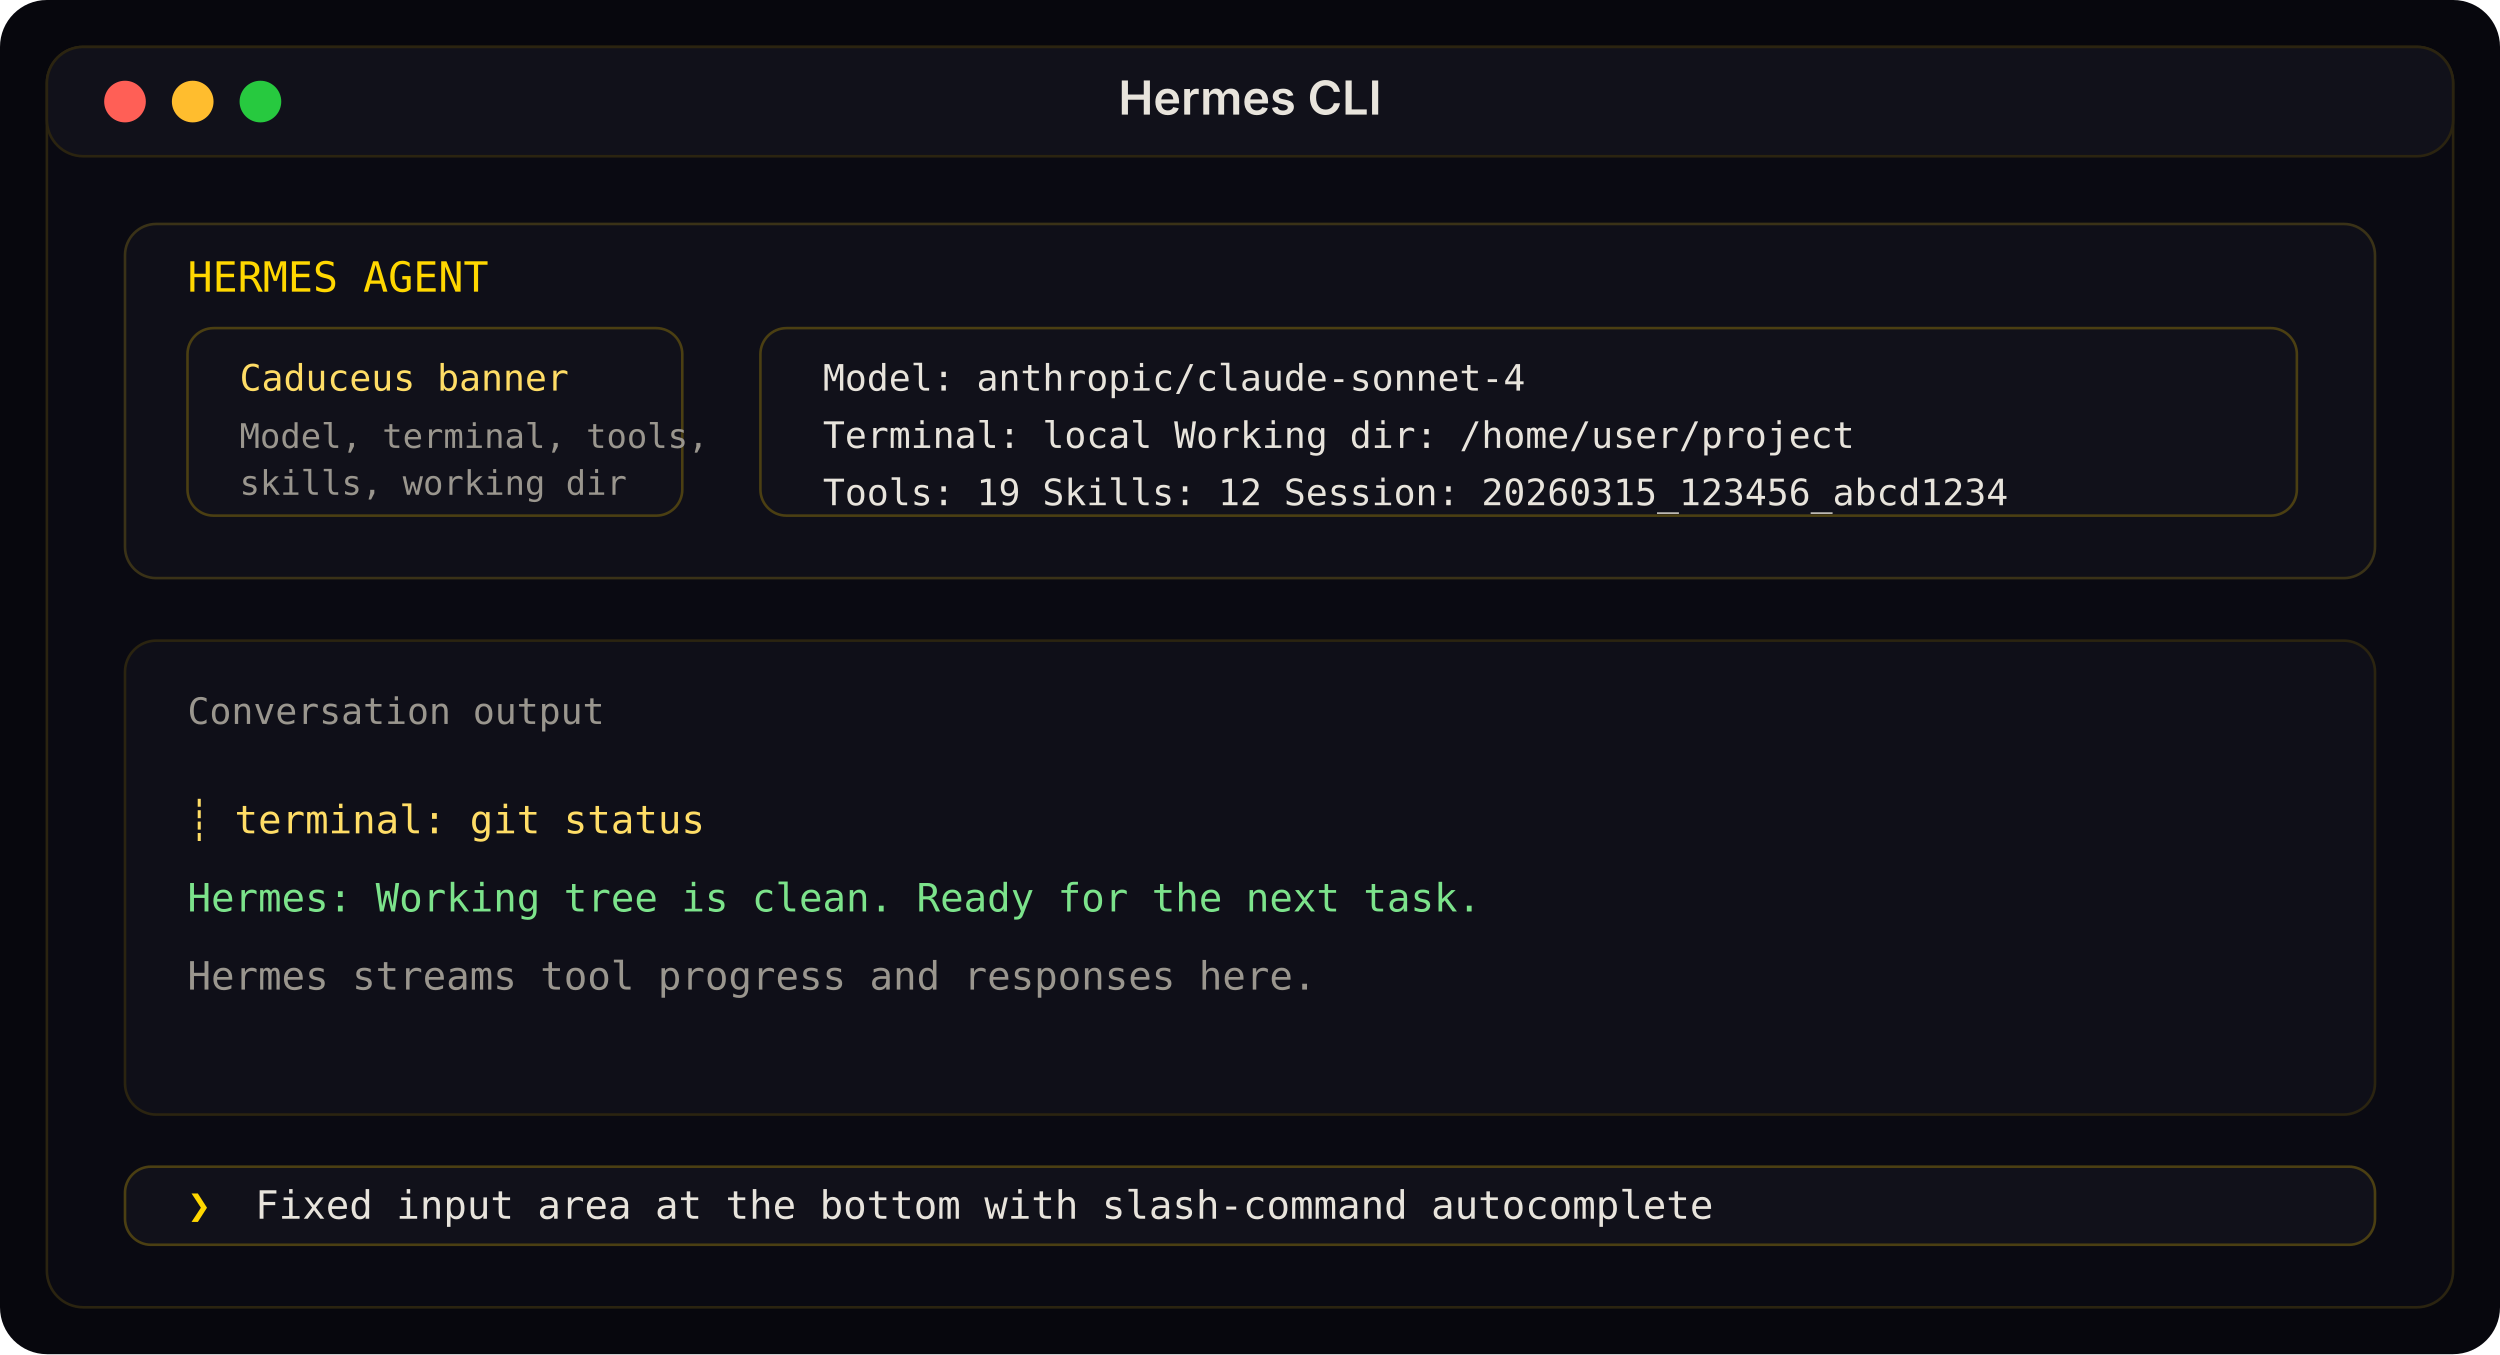
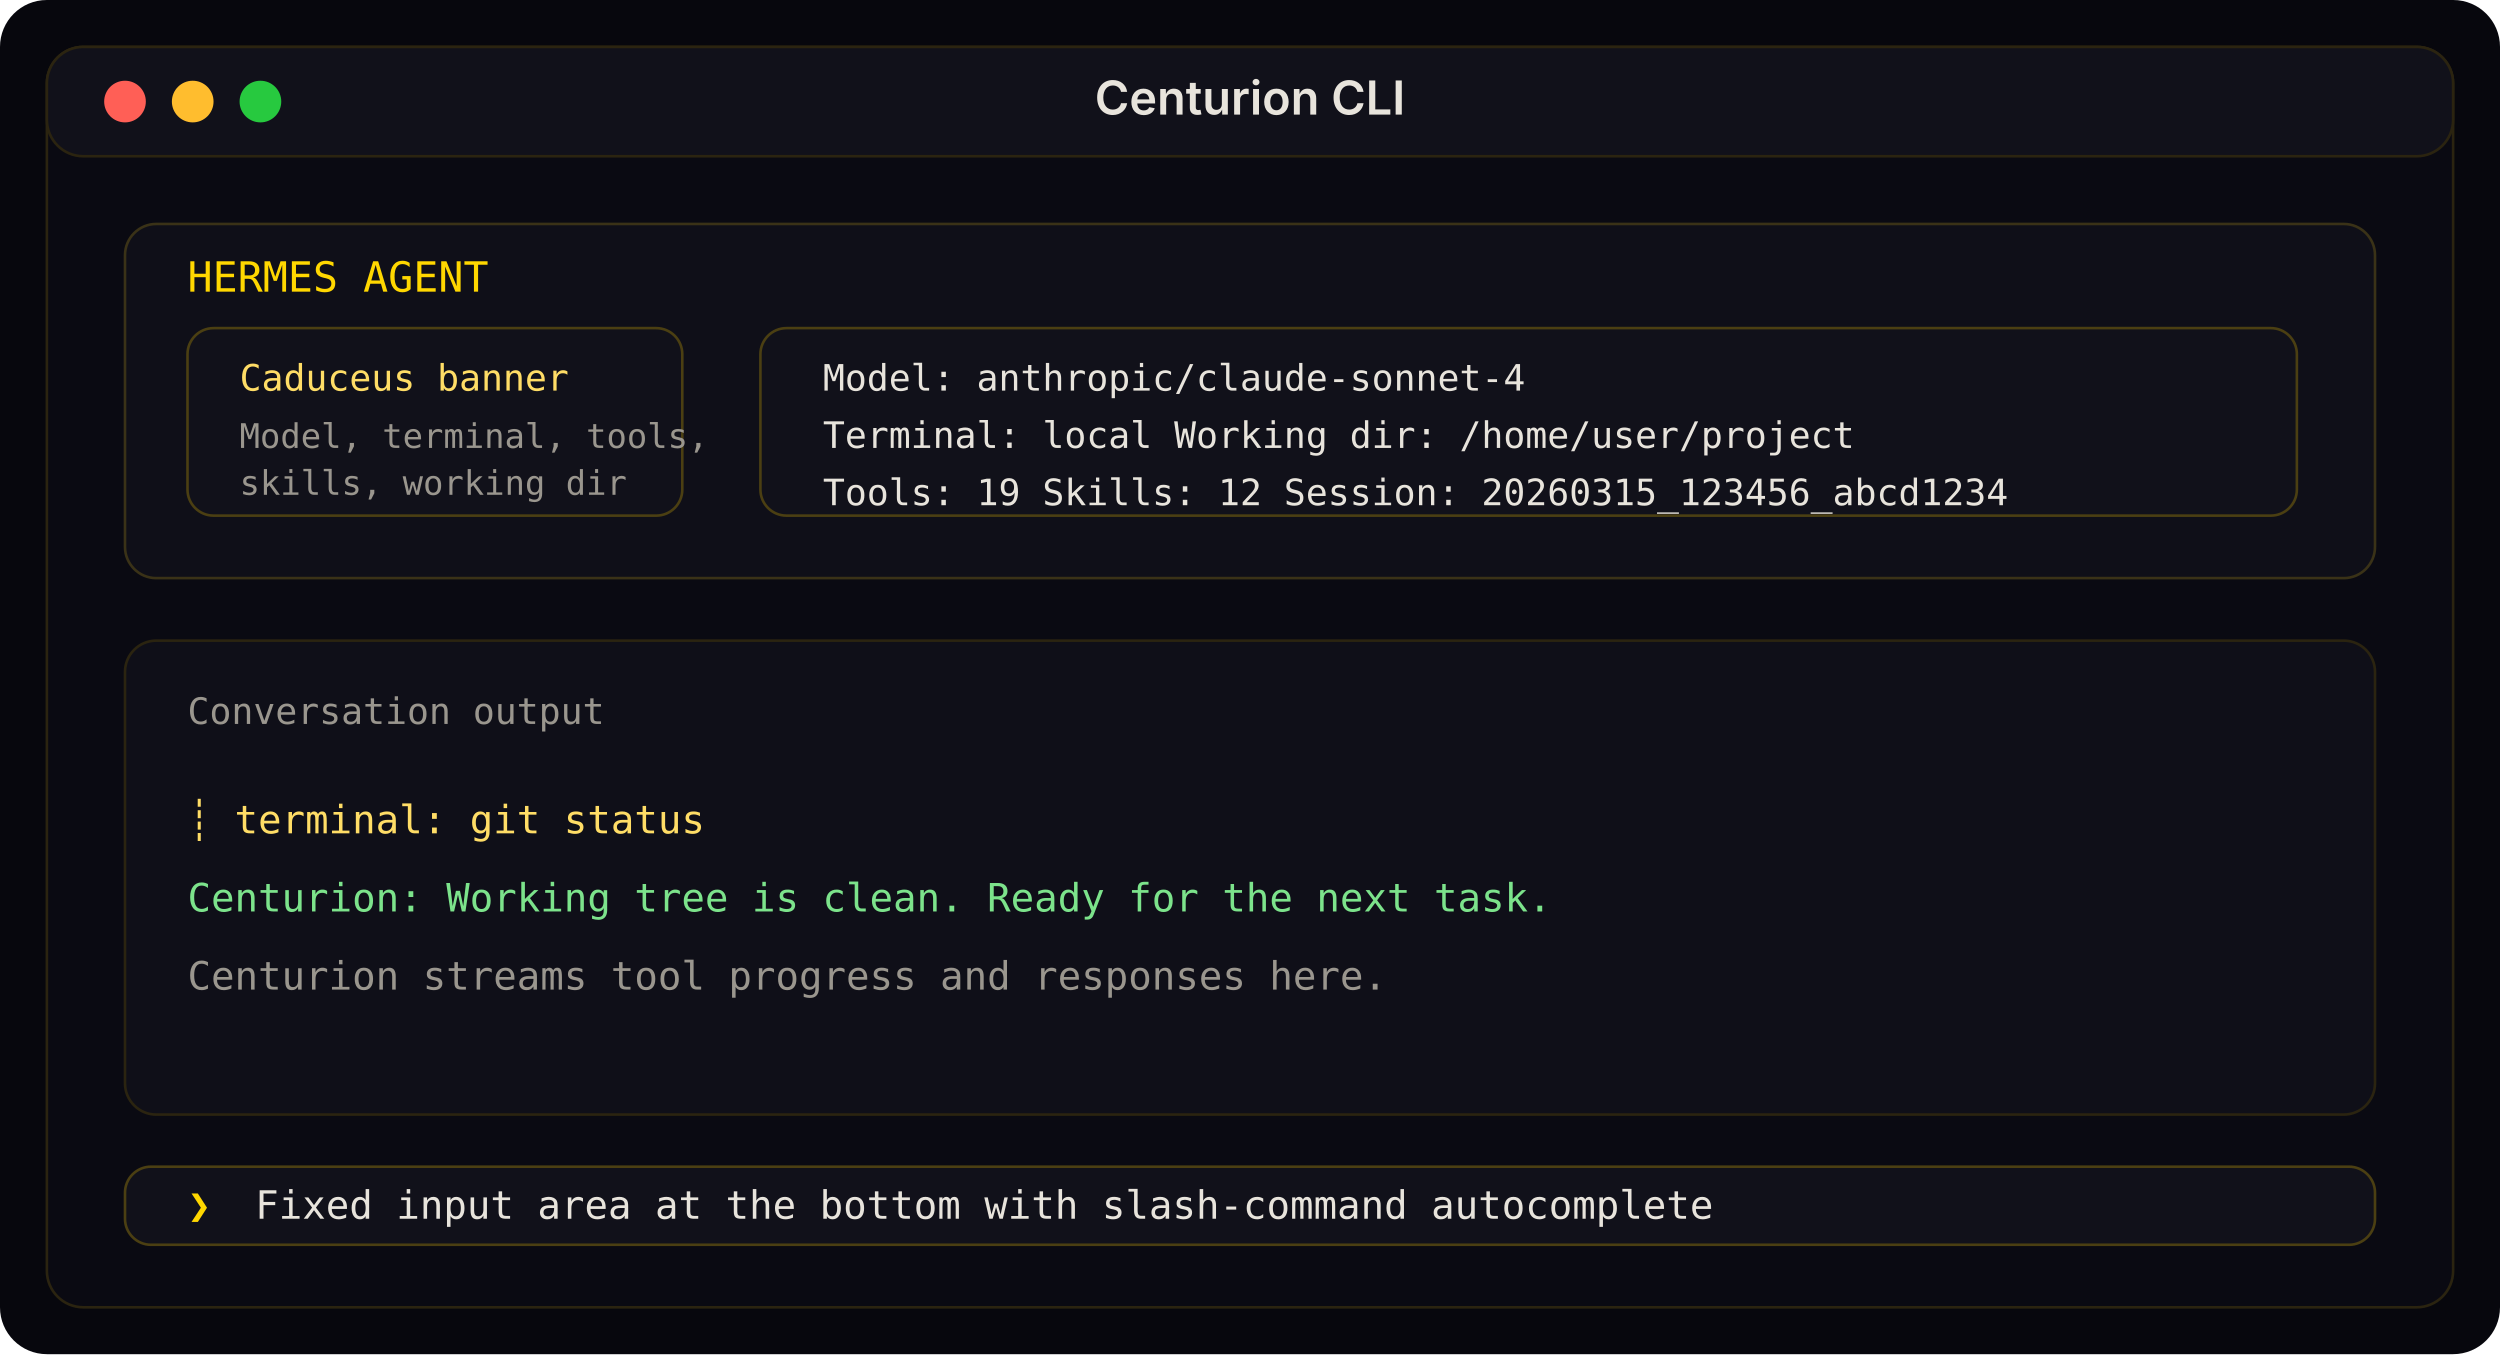
<svg xmlns="http://www.w3.org/2000/svg" width="960" height="520" viewBox="0 0 960 520" role="img" aria-labelledby="title desc">
  <rect width="960" height="520" rx="18" fill="#07070d" />
  <rect x="18" y="18" width="924" height="484" rx="14" fill="#0a0a12" stroke="#2b2410" />
  <rect x="18" y="18" width="924" height="42" rx="14" fill="#11111a" stroke="#2b2410" />
  <circle cx="48" cy="39" r="8" fill="#ff5f56" />
  <circle cx="74" cy="39" r="8" fill="#ffbd2e" />
  <circle cx="100" cy="39" r="8" fill="#27c93f" />
-   <text x="480" y="44" text-anchor="middle" fill="#e8e4dc" font-family="Inter, sans-serif" font-size="18" font-weight="600">Hermes CLI</text>
+   <text x="480" y="44" text-anchor="middle" fill="#e8e4dc" font-family="Inter, sans-serif" font-size="18" font-weight="600">Centurion CLI</text>
  <rect x="48" y="86" width="864" height="136" rx="12" fill="#0f0f18" stroke="#3a3217" />
  <text x="72" y="112" fill="#ffd700" font-family="JetBrains Mono, monospace" font-size="16">HERMES AGENT</text>
  <rect x="72" y="126" width="190" height="72" rx="10" fill="#11111a" stroke="#4b3f12" />
  <text x="92" y="150" fill="#ffdd66" font-family="JetBrains Mono, monospace" font-size="14">Caduceus banner</text>
  <text x="92" y="172" fill="#9a968e" font-family="JetBrains Mono, monospace" font-size="13">Model, terminal, tools,</text>
  <text x="92" y="190" fill="#9a968e" font-family="JetBrains Mono, monospace" font-size="13">skills, working dir</text>
  <rect x="292" y="126" width="590" height="72" rx="10" fill="#11111a" stroke="#4b3f12" />
  <text x="316" y="150" fill="#e8e4dc" font-family="JetBrains Mono, monospace" font-size="14">Model: anthropic/claude-sonnet-4</text>
  <text x="316" y="172" fill="#e8e4dc" font-family="JetBrains Mono, monospace" font-size="14">Terminal: local   Working dir: /home/user/project</text>
  <text x="316" y="194" fill="#e8e4dc" font-family="JetBrains Mono, monospace" font-size="14">Tools: 19   Skills: 12   Session: 20260315_123456_abcd1234</text>
  <rect x="48" y="246" width="864" height="182" rx="12" fill="#0f0f18" stroke="#2b2410" />
  <text x="72" y="278" fill="#9a968e" font-family="JetBrains Mono, monospace" font-size="14">Conversation output</text>
  <text x="72" y="320" fill="#ffdd66" font-family="JetBrains Mono, monospace" font-size="15">┊ terminal: git status</text>
-   <text x="72" y="350" fill="#7ce38b" font-family="JetBrains Mono, monospace" font-size="15">Hermes: Working tree is clean. Ready for the next task.</text>
-   <text x="72" y="380" fill="#9a968e" font-family="JetBrains Mono, monospace" font-size="15">Hermes streams tool progress and responses here.</text>
+   <text x="72" y="350" fill="#7ce38b" font-family="JetBrains Mono, monospace" font-size="15">Centurion: Working tree is clean. Ready for the next task.</text>
+   <text x="72" y="380" fill="#9a968e" font-family="JetBrains Mono, monospace" font-size="15">Centurion streams tool progress and responses here.</text>
  <rect x="48" y="448" width="864" height="30" rx="10" fill="#11111a" stroke="#4b3f12" />
  <text x="72" y="468" fill="#ffd700" font-family="JetBrains Mono, monospace" font-size="15">❯</text>
  <text x="98" y="468" fill="#e8e4dc" font-family="JetBrains Mono, monospace" font-size="15">Fixed input area at the bottom with slash-command autocomplete</text>
</svg>
